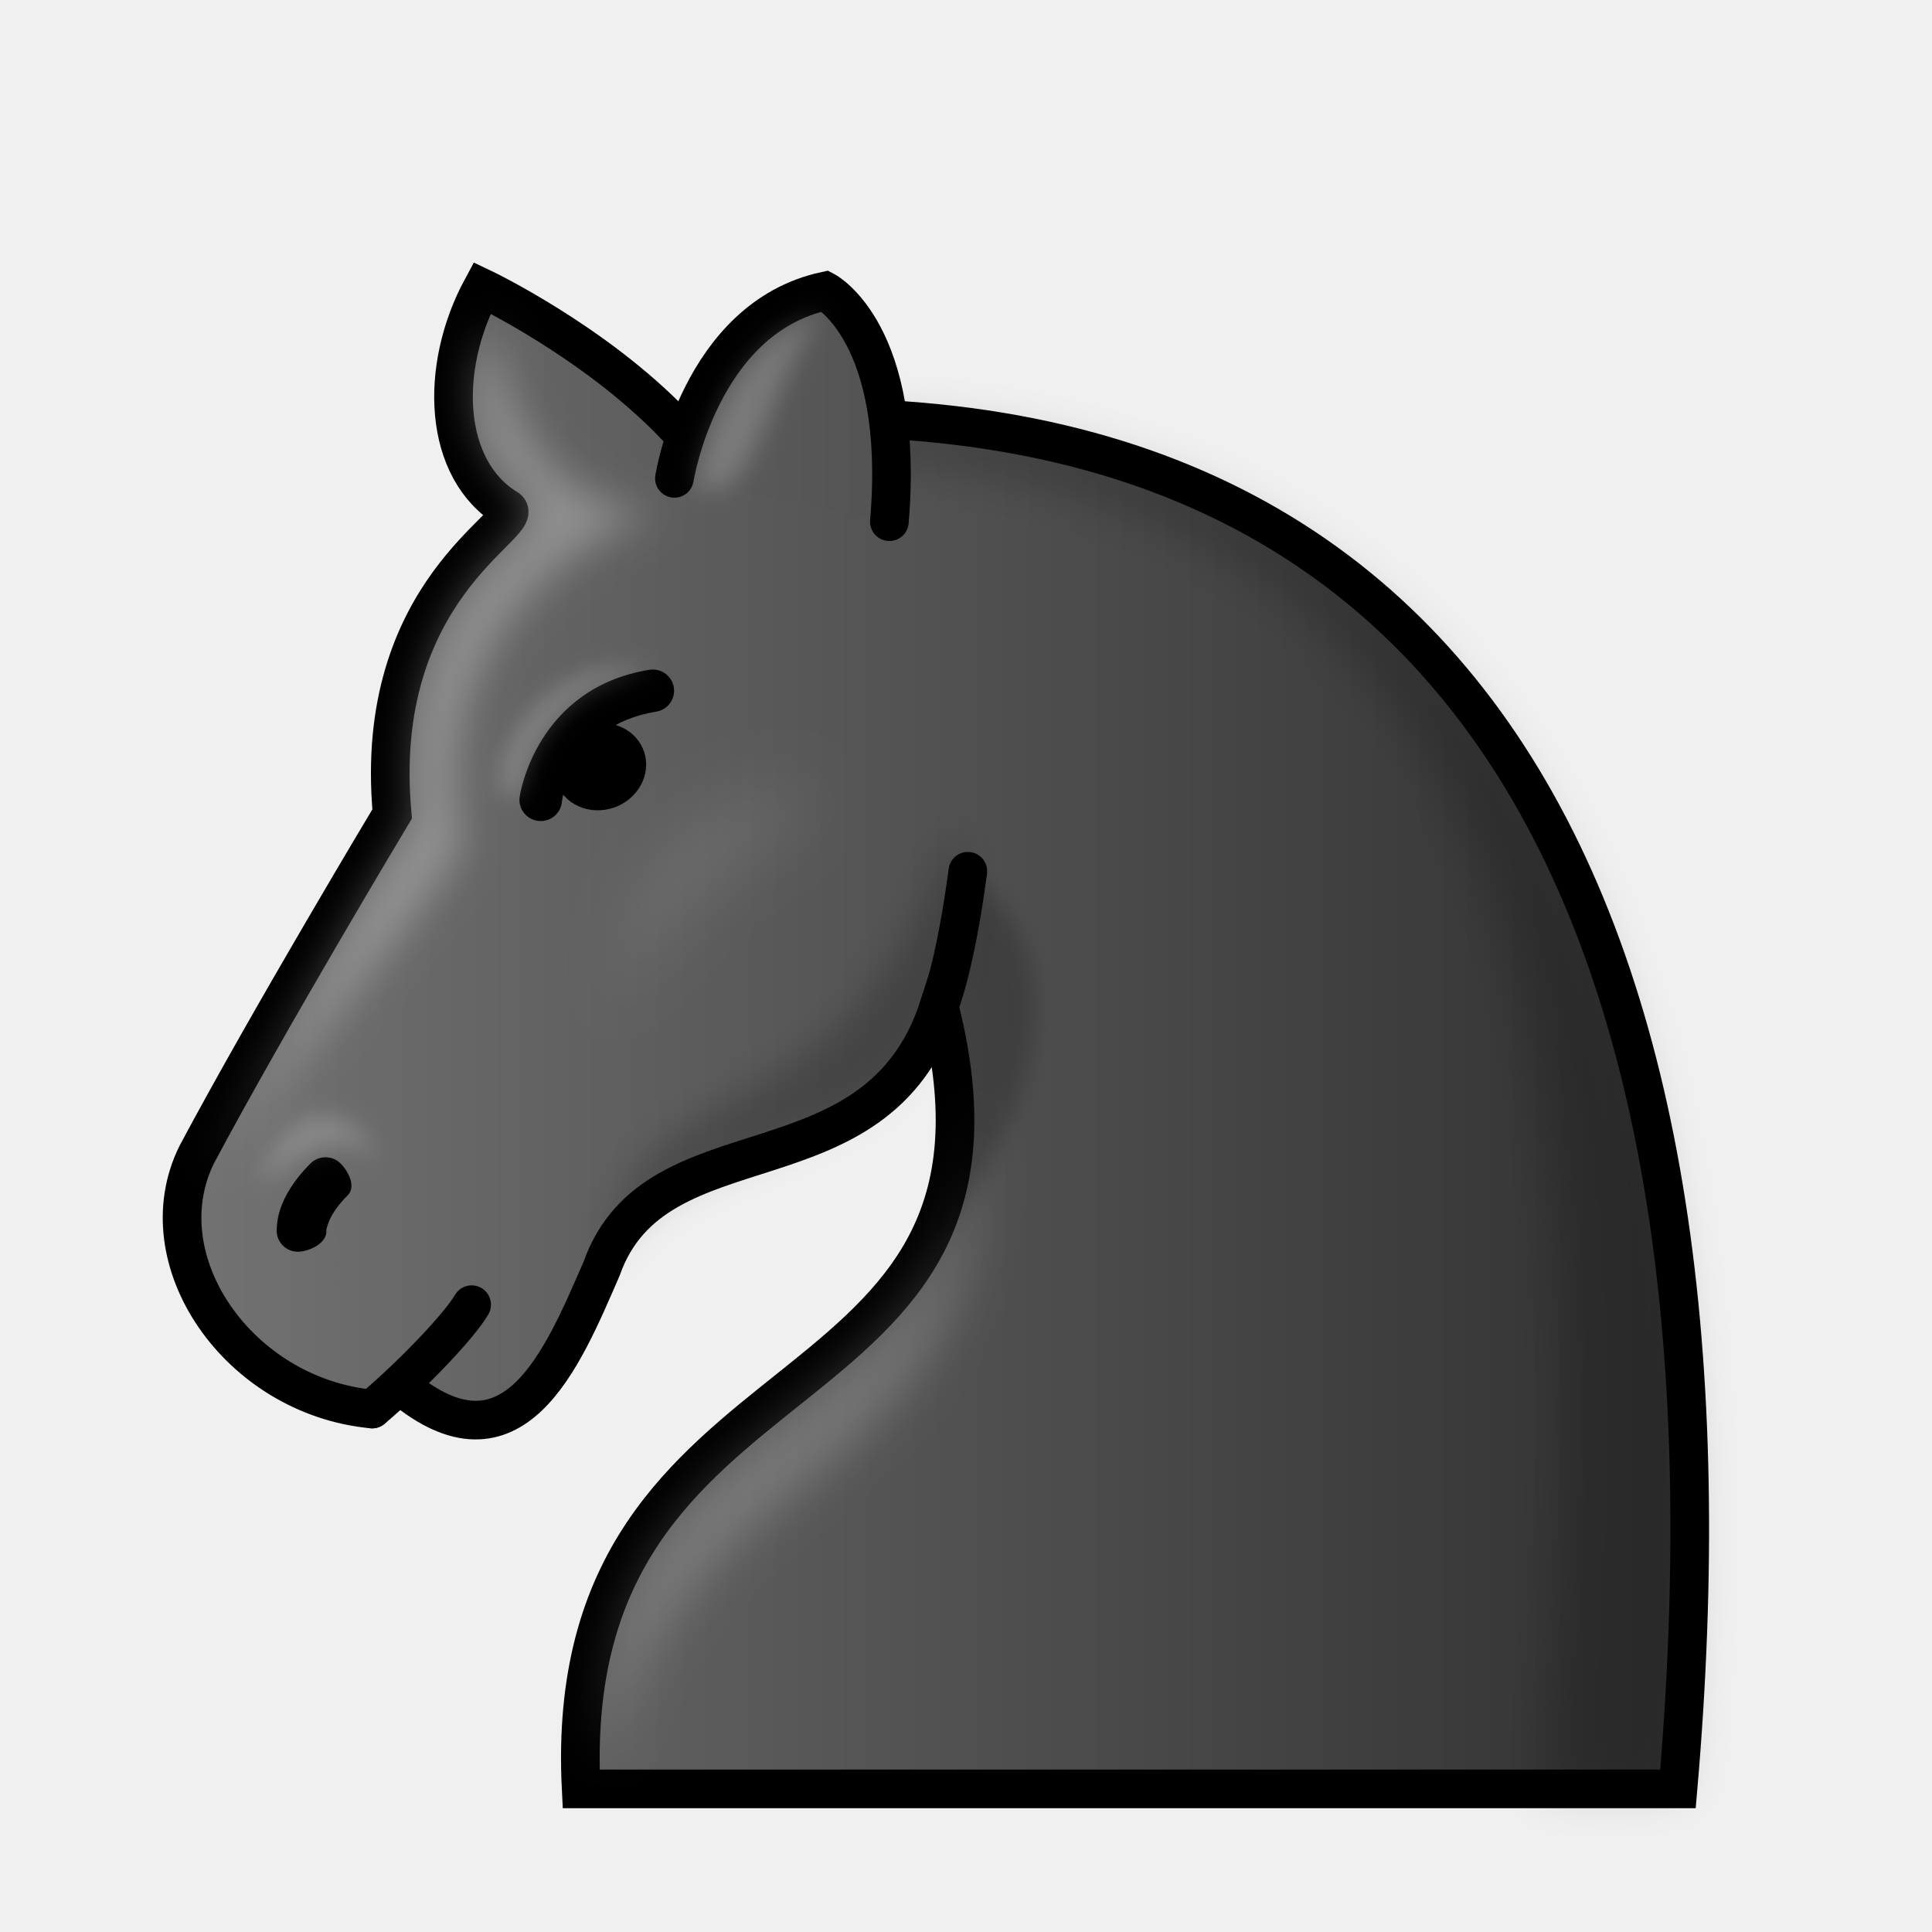
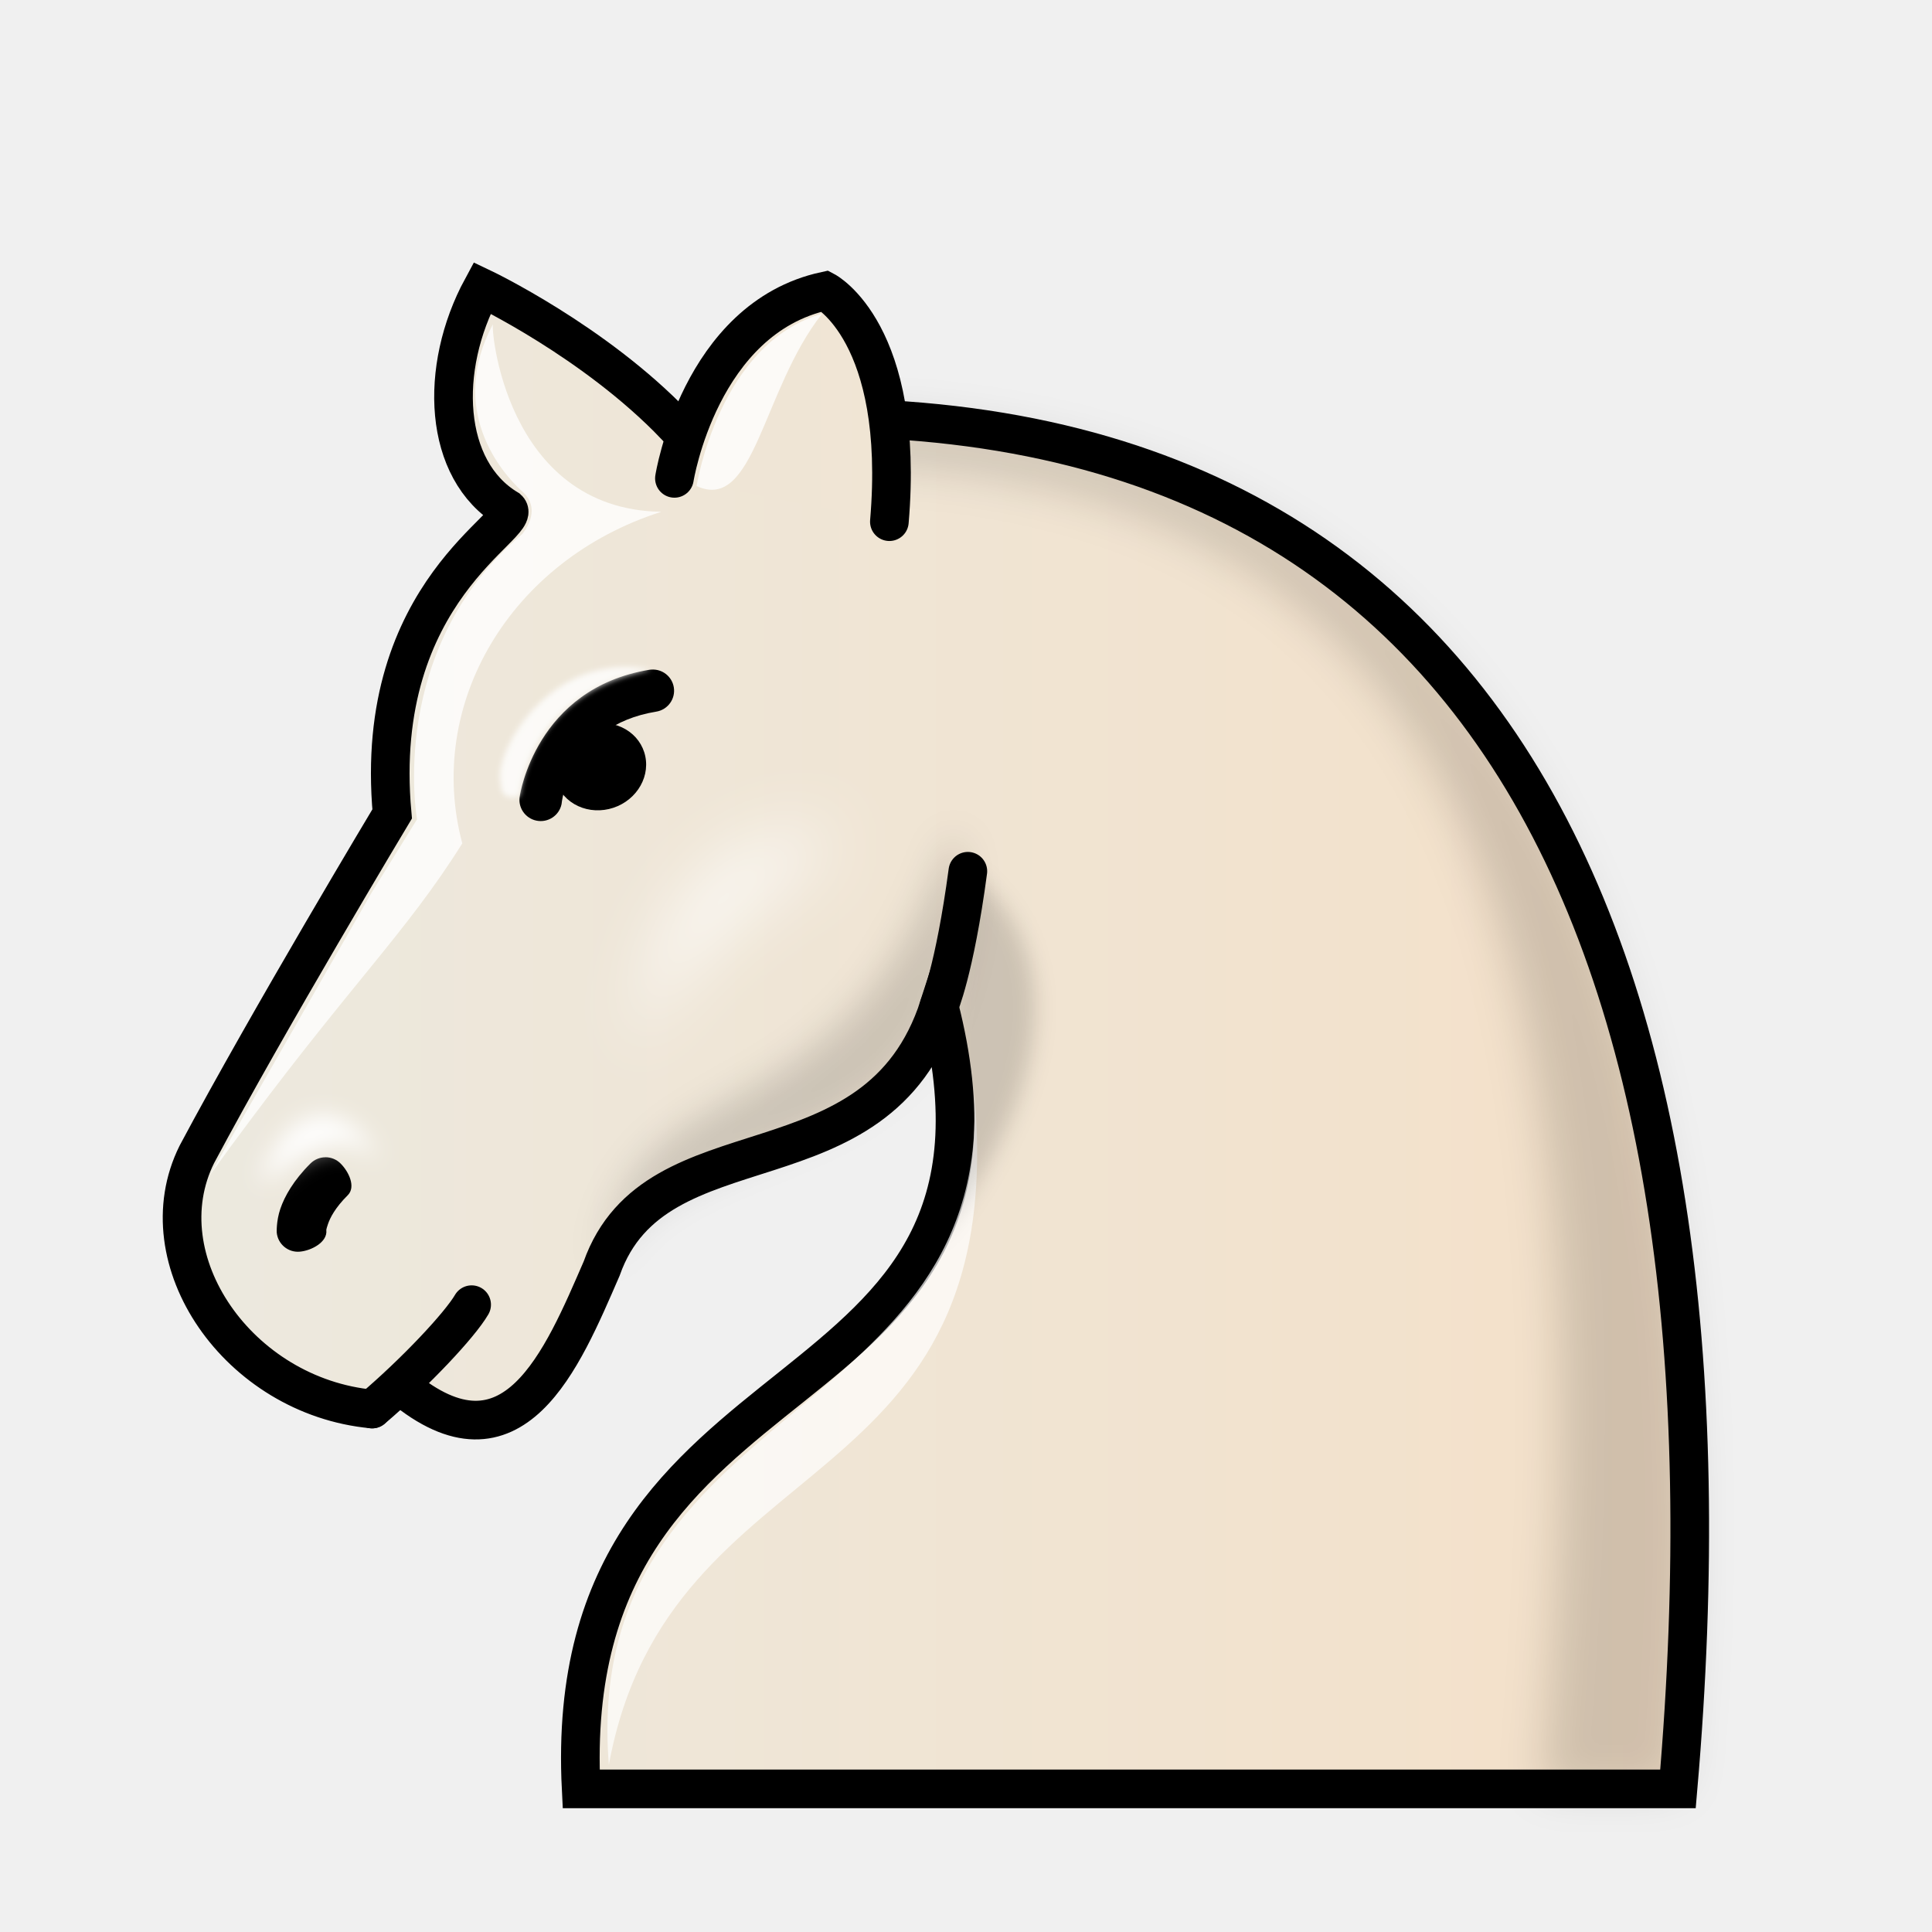
<svg xmlns="http://www.w3.org/2000/svg" xmlns:xlink="http://www.w3.org/1999/xlink" width="50mm" height="50mm" clip-rule="evenodd" fill-rule="evenodd" image-rendering="optimizeQuality" shape-rendering="geometricPrecision" text-rendering="geometricPrecision" version="1.1" viewBox="0 0 50 50">
  <defs>
    <linearGradient id="linearGradient1643" x1="9.241" x2="40.761" y1="27.266" y2="27.266" gradientTransform="matrix(.98495 0 0 .98605 .37559 .64119)" gradientUnits="userSpaceOnUse">
      <stop stop-color="#ece9df" offset="0" />
      <stop stop-color="#f4e0c8" offset="1" />
    </linearGradient>
-     <linearGradient id="linearGradient2766-9" x1="-736.5" x2="-696.5" y1="-367.96" y2="-367.96" gradientTransform="matrix(.99995 0 0 .99606 741.02 392.28)" gradientUnits="userSpaceOnUse" xlink:href="#linearGradient1643" />
+     <linearGradient id="linearGradient2766-9" x1="-736.5" x2="-696.5" y1="-367.96" y2="-367.96" gradientTransform="matrix(.99995 0 0 .99606 740.69 393.31)" gradientUnits="userSpaceOnUse" xlink:href="#linearGradient1643" />
    <filter id="filter1572-7-1" x="-.064" y="-.038" width="1.128" height="1.077" color-interpolation-filters="sRGB">
      <feGaussianBlur stdDeviation="0.57" />
    </filter>
-     <linearGradient id="linearGradient2768-3" x1="-116.32" x2="-77.199" y1="299.9" y2="299.9" gradientTransform="matrix(1.1045 0 0 1.0827 131.14 -315.97)" gradientUnits="userSpaceOnUse" xlink:href="#linearGradient1643" />
+     <linearGradient id="linearGradient2768-3" x1="-116.32" x2="-77.199" y1="299.9" y2="299.9" gradientTransform="matrix(1.1045 0 0 1.0827 130.81 -314.94)" gradientUnits="userSpaceOnUse" xlink:href="#linearGradient1643" />
    <filter id="filter3022-9" x="-.165" y="-.294" width="1.331" height="1.588" color-interpolation-filters="sRGB">
      <feGaussianBlur stdDeviation="0.211" />
    </filter>
    <filter id="filter1433-2-4-3" x="-.162" y="-.134" width="1.324" height="1.269" color-interpolation-filters="sRGB">
      <feGaussianBlur stdDeviation="0.635" />
    </filter>
    <filter id="filter1676-3-7" x="-.011" y="-.013" width="1.022" height="1.026" color-interpolation-filters="sRGB">
      <feGaussianBlur stdDeviation="0.018" />
    </filter>
    <filter id="filter1866-4-7" x="-.244" y="-.313" width="1.488" height="1.627" color-interpolation-filters="sRGB">
      <feGaussianBlur stdDeviation="0.772" />
    </filter>
    <filter id="filter1605-5" x="-.239" y="-.07" width="1.479" height="1.139" color-interpolation-filters="sRGB">
      <feGaussianBlur stdDeviation="0.279" />
    </filter>
-     <linearGradient id="linearGradient1872" x1="-736.5" x2="-696.5" y1="-367.96" y2="-367.96" gradientTransform="matrix(.99995 0 0 .99606 740.69 393.31)" gradientUnits="userSpaceOnUse" xlink:href="#linearGradient2403" />
-     <linearGradient id="linearGradient2403" x1="9.241" x2="40.761" y1="27.266" y2="27.266" gradientTransform="matrix(1.0155 0 0 1.0103 -.38852 .48153)" gradientUnits="userSpaceOnUse">
-       <stop stop-color="#635f5e" style="stop-color:#737373" offset="0" />
-       <stop stop-color="#131111" style="stop-color:#303030" offset="1" />
-     </linearGradient>
-     <filter id="filter1572-7-1-4-4-4" x="-.064" y="-.038" width="1.128" height="1.077" color-interpolation-filters="sRGB">
+     <filter id="filter1572-7-1-4-4-8" x="-.064" y="-.038" width="1.128" height="1.077" color-interpolation-filters="sRGB">
      <feGaussianBlur stdDeviation="0.57" />
    </filter>
-     <linearGradient id="linearGradient1874" x1="-116.32" x2="-77.199" y1="299.9" y2="299.9" gradientTransform="matrix(1.1045 0 0 1.0827 130.81 -314.94)" gradientUnits="userSpaceOnUse" xlink:href="#linearGradient2403" />
-     <filter id="filter1876" x="-.108" y="-.057" width="1.216" height="1.115" style="color-interpolation-filters:sRGB">
-       <feGaussianBlur stdDeviation="0.527" />
-     </filter>
-     <filter id="filter1884" x="-.153" y="-.083" width="1.307" height="1.167" style="color-interpolation-filters:sRGB">
-       <feGaussianBlur stdDeviation="0.612" />
-     </filter>
-     <filter id="filter4257-4" x="-.234" y="-.417" width="1.469" height="1.834" color-interpolation-filters="sRGB">
+     <filter id="filter4257-2" x="-.234" y="-.417" width="1.469" height="1.834" color-interpolation-filters="sRGB">
      <feGaussianBlur stdDeviation="0.299" />
    </filter>
-     <filter id="filter1880" x="-.231" y="-.164" width="1.461" height="1.329" style="color-interpolation-filters:sRGB">
-       <feGaussianBlur stdDeviation="0.312" />
-     </filter>
-     <filter id="filter1754-6-0" x="-.119" y="-.099" width="1.238" height="1.198" color-interpolation-filters="sRGB">
+     <filter id="filter1754-6-5" x="-.119" y="-.099" width="1.238" height="1.198" color-interpolation-filters="sRGB">
      <feGaussianBlur stdDeviation="0.467" />
    </filter>
-     <filter id="filter1888" x="-.179" y="-.207" width="1.358" height="1.415" style="color-interpolation-filters:sRGB">
-       <feGaussianBlur stdDeviation="0.292" />
+     <filter id="filter1676-3-7-2-3" x="-.045" y="-.052" width="1.089" height="1.104" color-interpolation-filters="sRGB">
+       <feGaussianBlur stdDeviation="0.073" />
    </filter>
-     <filter id="filter1746-3-5" x="-.321" y="-.411" width="1.641" height="1.823" color-interpolation-filters="sRGB">
+     <filter id="filter1746-3-3" x="-.321" y="-.411" width="1.641" height="1.823" color-interpolation-filters="sRGB">
      <feGaussianBlur stdDeviation="1.013" />
    </filter>
-     <filter id="filter1758-7-0" x="-.239" y="-.07" width="1.479" height="1.139" color-interpolation-filters="sRGB">
+     <filter id="filter1758-7-8" x="-.239" y="-.07" width="1.479" height="1.139" color-interpolation-filters="sRGB">
      <feGaussianBlur stdDeviation="0.279" />
    </filter>
  </defs>
-   <path d="m10.393 35.883c2.887 2.407 4.157-0.702 5.178-3.053 1.398-3.953 7.128-1.826 8.733-6.795 2.831 11.085-9.864 8.393-9.264 20.261h28.386c1.913-22.103-5.002-37.421-25.957-35.288-2.083-2.176-4.992-3.558-4.992-3.558-1.129 2.085-1.012 4.716 0.667 5.722 0.439 0.401-3.527 2.078-2.995 7.892 0 0-3.192 5.317-5.055 8.812-1.357 2.732 1.074 6.264 4.536 6.589" fill="url(#linearGradient2766-9)" image-rendering="optimizeQuality" stroke="#000000" stroke-dashoffset="1.852" stroke-linecap="round" style="clip-rule:evenodd;fill-rule:evenodd;fill:url(#linearGradient1872);shape-rendering:geometricPrecision" />
+   <path d="m10.393 35.883c2.887 2.407 4.157-0.702 5.178-3.053 1.398-3.953 7.128-1.826 8.733-6.795 2.831 11.085-9.864 8.393-9.264 20.261h28.386c1.913-22.103-5.002-37.421-25.957-35.288-2.083-2.176-4.992-3.558-4.992-3.558-1.129 2.085-1.012 4.716 0.667 5.722 0.439 0.401-3.527 2.078-2.995 7.892 0 0-3.192 5.317-5.055 8.812-1.357 2.732 1.074 6.264 4.536 6.589" fill="url(#linearGradient2766-9)" image-rendering="optimizeQuality" stroke="#000000" stroke-dashoffset="1.852" stroke-linecap="round" style="clip-rule:evenodd;fill-rule:evenodd;fill:url(#linearGradient2766-9);shape-rendering:geometricPrecision" />
  <path d="m16.859 17.328c-0.018 9.96e-4 -0.035 3e-3 -0.053 6e-3 -2.943 0.479-3.352 3.258-3.352 3.258-0.06 0.296 0.132 0.585 0.429 0.646 0.298 0.061 0.589-0.13 0.65-0.427 0 0 0.172-2.023 2.451-2.394 0.3-0.049 0.503-0.331 0.454-0.63-0.046-0.279-0.297-0.477-0.579-0.458z" color="#000000" color-rendering="auto" dominant-baseline="auto" image-rendering="optimizeQuality" solid-color="#000000" stop-color="#000000" style="clip-rule:evenodd;fill-rule:evenodd;font-feature-settings:normal;font-variant-alternates:normal;font-variant-caps:normal;font-variant-east-asian:normal;font-variant-ligatures:normal;font-variant-numeric:normal;font-variant-position:normal;font-variation-settings:normal;inline-size:0;isolation:auto;mix-blend-mode:normal;shape-margin:0;shape-padding:0;shape-rendering:geometricPrecision;text-decoration-color:#000000;text-decoration-line:none;text-decoration-style:solid;text-indent:0;text-orientation:mixed;text-transform:none;white-space:normal" />
  <path d="m16.7 19.572a1.117 1.204 69.395 0 1-0.943 1.366 1.117 1.204 69.395 0 1-1.401-0.825 1.117 1.204 69.395 0 1 0.943-1.366 1.117 1.204 69.395 0 1 1.401 0.825z" image-rendering="optimizeQuality" style="clip-rule:evenodd;fill-rule:evenodd;paint-order:markers fill stroke;shape-rendering:geometricPrecision" />
  <path d="m8.419 29.95c-0.144 9.96e-4 -0.282 0.059-0.384 0.16-0.438 0.436-0.669 0.849-0.779 1.172-0.11 0.323-0.094 0.616-0.094 0.616 0.028 0.301 0.295 0.522 0.597 0.495 0.304-0.027 0.715-0.248 0.687-0.55 0 0-0.014-9.96e-4 0.041-0.162 0.055-0.161 0.183-0.421 0.513-0.749 0.215-0.214 0.028-0.609-0.188-0.823-0.104-0.104-0.246-0.161-0.393-0.16z" color="#000000" color-rendering="auto" dominant-baseline="auto" image-rendering="optimizeQuality" solid-color="#000000" stop-color="#000000" style="clip-rule:evenodd;fill-rule:evenodd;font-feature-settings:normal;font-variant-alternates:normal;font-variant-caps:normal;font-variant-east-asian:normal;font-variant-ligatures:normal;font-variant-numeric:normal;font-variant-position:normal;font-variation-settings:normal;inline-size:0;isolation:auto;mix-blend-mode:normal;shape-margin:0;shape-padding:0;shape-rendering:geometricPrecision;text-decoration-color:#000000;text-decoration-line:none;text-decoration-style:solid;text-indent:0;text-orientation:mixed;text-transform:none;white-space:normal" />
-   <path transform="matrix(.99995 0 0 .99606 740.69 393.31)" d="m-718.42-382.86c17.099 0.645 19.298 14.991 17.595 34.473h3.526c1.753-20.341-3.914-34.957-21.011-35.602z" filter="url(#filter1572-7-1)" image-rendering="optimizeQuality" opacity=".25" style="clip-rule:evenodd;fill-rule:evenodd;filter:url(#filter1572-7-1-4-4-4);opacity:.2;shape-rendering:geometricPrecision" />
-   <path d="m17.454 12.38s0.652-4.143 3.9-4.848c0 0 2.079 1.085 1.663 5.969" fill="url(#linearGradient2768-3)" image-rendering="optimizeQuality" stroke="#000000" stroke-linecap="round" style="clip-rule:evenodd;fill-rule:evenodd;fill:url(#linearGradient1874);paint-order:markers fill stroke;shape-rendering:geometricPrecision" />
+   <path transform="matrix(.99995 0 0 .99606 740.69 393.31)" d="m-718.42-382.86c17.099 0.645 19.298 14.991 17.595 34.473h3.526c1.753-20.341-3.914-34.957-21.011-35.602z" filter="url(#filter1572-7-1)" image-rendering="optimizeQuality" opacity=".25" style="clip-rule:evenodd;fill-rule:evenodd;filter:url(#filter1572-7-1-4-4-8);opacity:.15;shape-rendering:geometricPrecision" />
+   <path d="m17.454 12.38s0.652-4.143 3.9-4.848c0 0 2.079 1.085 1.663 5.969" fill="url(#linearGradient2768-3)" image-rendering="optimizeQuality" stroke="#000000" stroke-linecap="round" style="clip-rule:evenodd;fill-rule:evenodd;fill:url(#linearGradient2768-3);paint-order:markers fill stroke;shape-rendering:geometricPrecision" />
  <path d="m12.206 33.765c-0.306 0.526-1.452 1.747-2.575 2.701" fill="none" image-rendering="optimizeQuality" stroke="#000000" stroke-linecap="round" style="clip-rule:evenodd;fill-rule:evenodd;shape-rendering:geometricPrecision" />
-   <path d="m5.427 30.42 4.194-7.324 1.172-1.892s-0.797-4.415 2.719-7.381c-5e-4 9.96e-4 0.555-0.614 3e-3 -1.106-0.552-0.492-1.936-2.129-0.753-4.336-0.077-0.022 0.274 4.806 4.353 4.864-3.919 1.249-6.111 4.989-5.151 8.582-0.736 1.173-1.458 2.08-2.374 3.208-0.82 1.009-1.796 2.195-3.078 3.907-0.34 0.454-0.701 0.944-1.086 1.478z" style="clip-rule:evenodd;fill-rule:evenodd;fill:#ffffff;filter:url(#filter1876);image-rendering:optimizeQuality;mix-blend-mode:normal;opacity:.3;shape-rendering:geometricPrecision" />
-   <path d="m15.757 45.676c-0.744-9.435 10.084-8.795 9.438-17.61 1.103 10.971-7.883 9.129-9.438 17.61z" style="clip-rule:evenodd;fill-rule:evenodd;fill:#ffffff;filter:url(#filter1884);image-rendering:optimizeQuality;opacity:.2;shape-rendering:geometricPrecision" />
-   <path transform="matrix(.99995 0 0 .99606 740.69 393.31)" d="m-733.97-364.25c-0.015 0.573 1.587-1.887 3.061-0.439-0.598-1.429-2.218-1.902-3.061 0.439z" filter="url(#filter3022-9)" style="clip-rule:evenodd;fill-rule:evenodd;fill:#ffffff;filter:url(#filter4257-4);image-rendering:optimizeQuality;opacity:.2;shape-rendering:geometricPrecision" />
-   <path d="m18.027 12.578s0.58-3.7 3.249-4.459c-1.554 1.971-1.745 5.154-3.249 4.459z" style="clip-rule:evenodd;fill-rule:evenodd;fill:#ffffff;filter:url(#filter1880);image-rendering:optimizeQuality;opacity:.2;shape-rendering:geometricPrecision" />
-   <path transform="matrix(.99995 0 0 .99606 740.69 393.31)" d="m-716.03-369.64c0.405-1.184 0.326-3.052-0.031-3.612-2.959 8.671-8.245 5.492-9.101 11.347 1.639-3.708 7.813-2.42 9.132-7.734z" filter="url(#filter1433-2-4-3)" opacity=".25" style="clip-rule:evenodd;fill-rule:evenodd;filter:url(#filter1754-6-0);image-rendering:optimizeQuality;opacity:.2;shape-rendering:geometricPrecision" />
-   <path transform="matrix(.99995 0 0 .99606 740.69 393.31)" d="m-723.87-377.47c-3.217 0.615-3.405 3.277-3.405 3.277s-0.499 0.211-0.49-0.328c-0.231-0.688 1.215-3.475 3.896-2.949z" filter="url(#filter1676-3-7)" opacity=".2" style="clip-rule:evenodd;fill-rule:evenodd;fill:#ffffff;filter:url(#filter1888);image-rendering:optimizeQuality;opacity:.2;shape-rendering:geometricPrecision" />
-   <path transform="matrix(.76507 0 0 .92137 575.16 348.82)" d="m-723.63-356.13c-6.532-0.827-7.581 5.84-7.581 5.84 1.11-2.065 4.294-4.784 7.581-5.84z" fill="#ffffff" filter="url(#filter1866-4-7)" style="clip-rule:evenodd;fill-rule:evenodd;filter:url(#filter1746-3-5);image-rendering:optimizeQuality;opacity:.15;shape-rendering:geometricPrecision" />
+   <path d="m5.427 30.42 4.194-7.324 1.172-1.892s-0.797-4.415 2.719-7.381c-5e-4 9.96e-4 0.555-0.614 3e-3 -1.106-0.552-0.492-1.936-2.129-0.753-4.336-0.077-0.022 0.274 4.806 4.353 4.864-3.919 1.249-6.111 4.989-5.151 8.582-0.736 1.173-1.458 2.08-2.374 3.208-0.82 1.009-1.796 2.195-3.078 3.907-0.34 0.454-0.701 0.944-1.086 1.478z" style="clip-rule:evenodd;fill-rule:evenodd;fill:#ffffff;image-rendering:optimizeQuality;mix-blend-mode:normal;opacity:.8;shape-rendering:geometricPrecision" />
+   <path d="m15.757 45.676c-0.744-9.435 10.084-8.795 9.438-17.61 1.103 10.971-7.883 9.129-9.438 17.61z" style="clip-rule:evenodd;fill-rule:evenodd;fill:#ffffff;image-rendering:optimizeQuality;opacity:.7;shape-rendering:geometricPrecision" />
+   <path transform="matrix(.99995 0 0 .99606 740.69 393.31)" d="m-733.97-364.25c-0.015 0.573 1.587-1.887 3.061-0.439-0.598-1.429-2.218-1.902-3.061 0.439z" filter="url(#filter3022-9)" style="clip-rule:evenodd;fill-rule:evenodd;fill:#ffffff;filter:url(#filter4257-2);image-rendering:optimizeQuality;shape-rendering:geometricPrecision" />
+   <path d="m18.027 12.578s0.58-3.7 3.249-4.459c-1.554 1.971-1.745 5.154-3.249 4.459z" style="clip-rule:evenodd;fill-rule:evenodd;fill:#ffffff;image-rendering:optimizeQuality;opacity:.8;shape-rendering:geometricPrecision" />
+   <path transform="matrix(.99995 0 0 .99606 740.69 393.31)" d="m-716.03-369.64c0.405-1.184 0.326-3.052-0.031-3.612-2.959 8.671-8.245 5.492-9.101 11.347 1.639-3.708 7.813-2.42 9.132-7.734z" filter="url(#filter1433-2-4-3)" opacity=".25" style="clip-rule:evenodd;fill-rule:evenodd;filter:url(#filter1754-6-5);image-rendering:optimizeQuality;opacity:.15;shape-rendering:geometricPrecision" />
+   <path transform="matrix(.99995 0 0 .99606 740.69 393.31)" d="m-723.87-377.47c-3.217 0.615-3.405 3.277-3.405 3.277s-0.499 0.211-0.49-0.328c-0.231-0.688 1.215-3.475 3.896-2.949z" filter="url(#filter1676-3-7)" opacity=".2" style="clip-rule:evenodd;fill-rule:evenodd;fill:#ffffff;filter:url(#filter1676-3-7-2-3);image-rendering:optimizeQuality;opacity:.8;shape-rendering:geometricPrecision" />
+   <path transform="matrix(.76507 0 0 .92137 575.69 349.88)" d="m-723.63-356.13c-6.532-0.827-7.581 5.84-7.581 5.84 1.11-2.065 4.294-4.784 7.581-5.84z" fill="#ffffff" filter="url(#filter1866-4-7)" style="clip-rule:evenodd;fill-rule:evenodd;filter:url(#filter1746-3-3);image-rendering:optimizeQuality;shape-rendering:geometricPrecision" />
  <path d="m24.304 26.035s0.399-0.909 0.744-3.487" clip-rule="evenodd" fill="none" fill-rule="evenodd" image-rendering="optimizeQuality" shape-rendering="geometricPrecision" stroke="#000000" stroke-linecap="round" stroke-linejoin="round" />
-   <path d="m23.987 32.169c0.364-0.026 5.37-6.215 1.061-9.621l-0.51 4.557c0.107 1.682 0.437 3.359-0.551 5.064z" filter="url(#filter1605-5)" opacity=".15" style="clip-rule:evenodd;fill-rule:evenodd;filter:url(#filter1758-7-0);image-rendering:optimizeQuality;opacity:.2;shape-rendering:geometricPrecision" />
+   <path d="m23.987 32.169c0.364-0.026 5.37-6.215 1.061-9.621l-0.51 4.557c0.107 1.682 0.437 3.359-0.551 5.064z" filter="url(#filter1605-5)" opacity=".15" style="clip-rule:evenodd;fill-rule:evenodd;filter:url(#filter1758-7-8);image-rendering:optimizeQuality;opacity:.15;shape-rendering:geometricPrecision" />
</svg>
